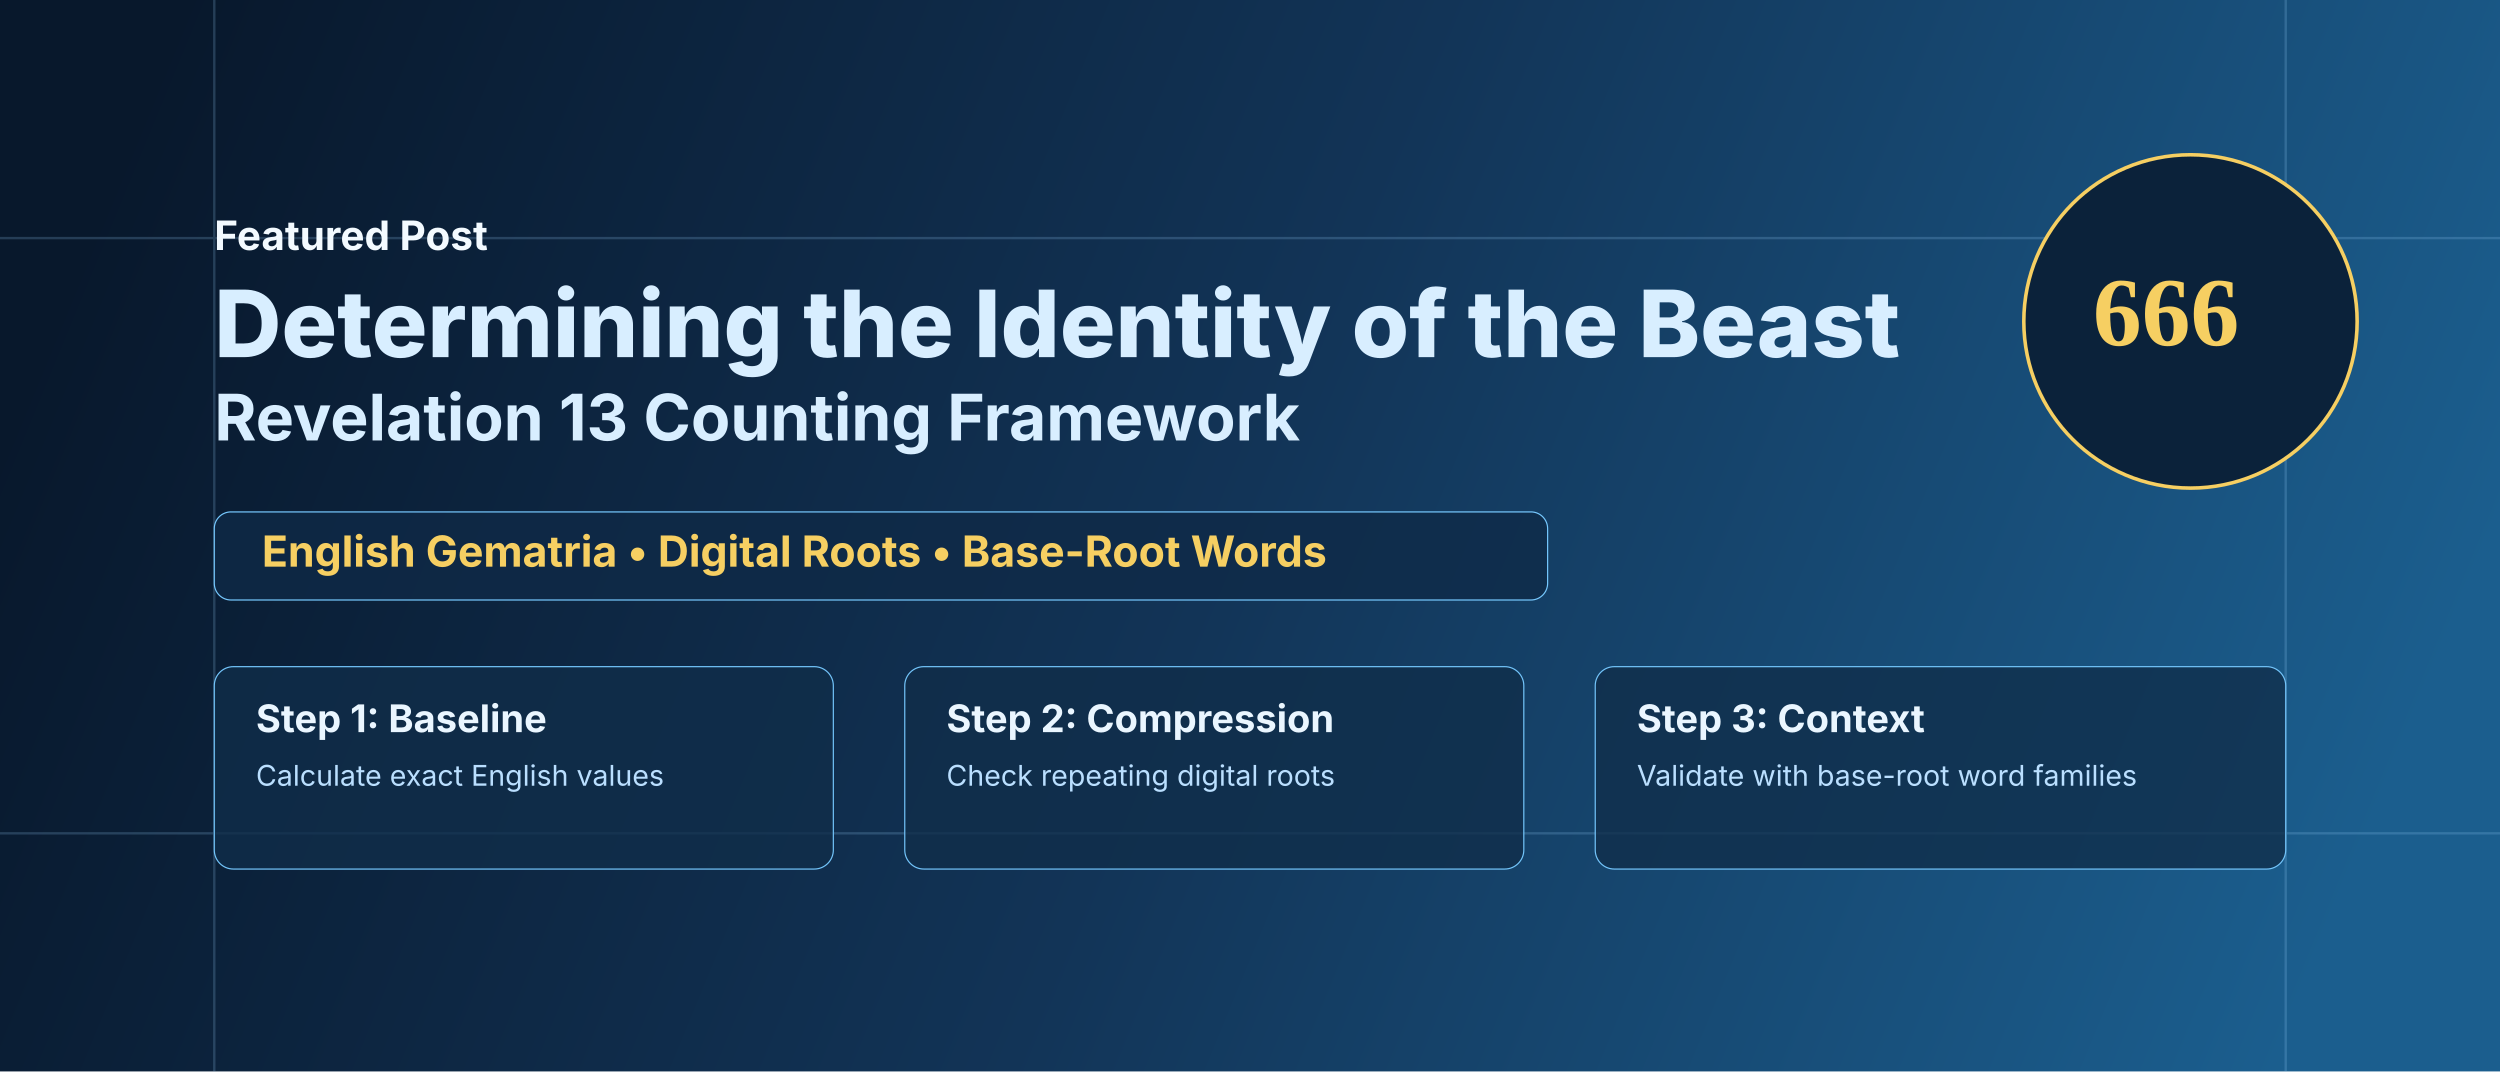
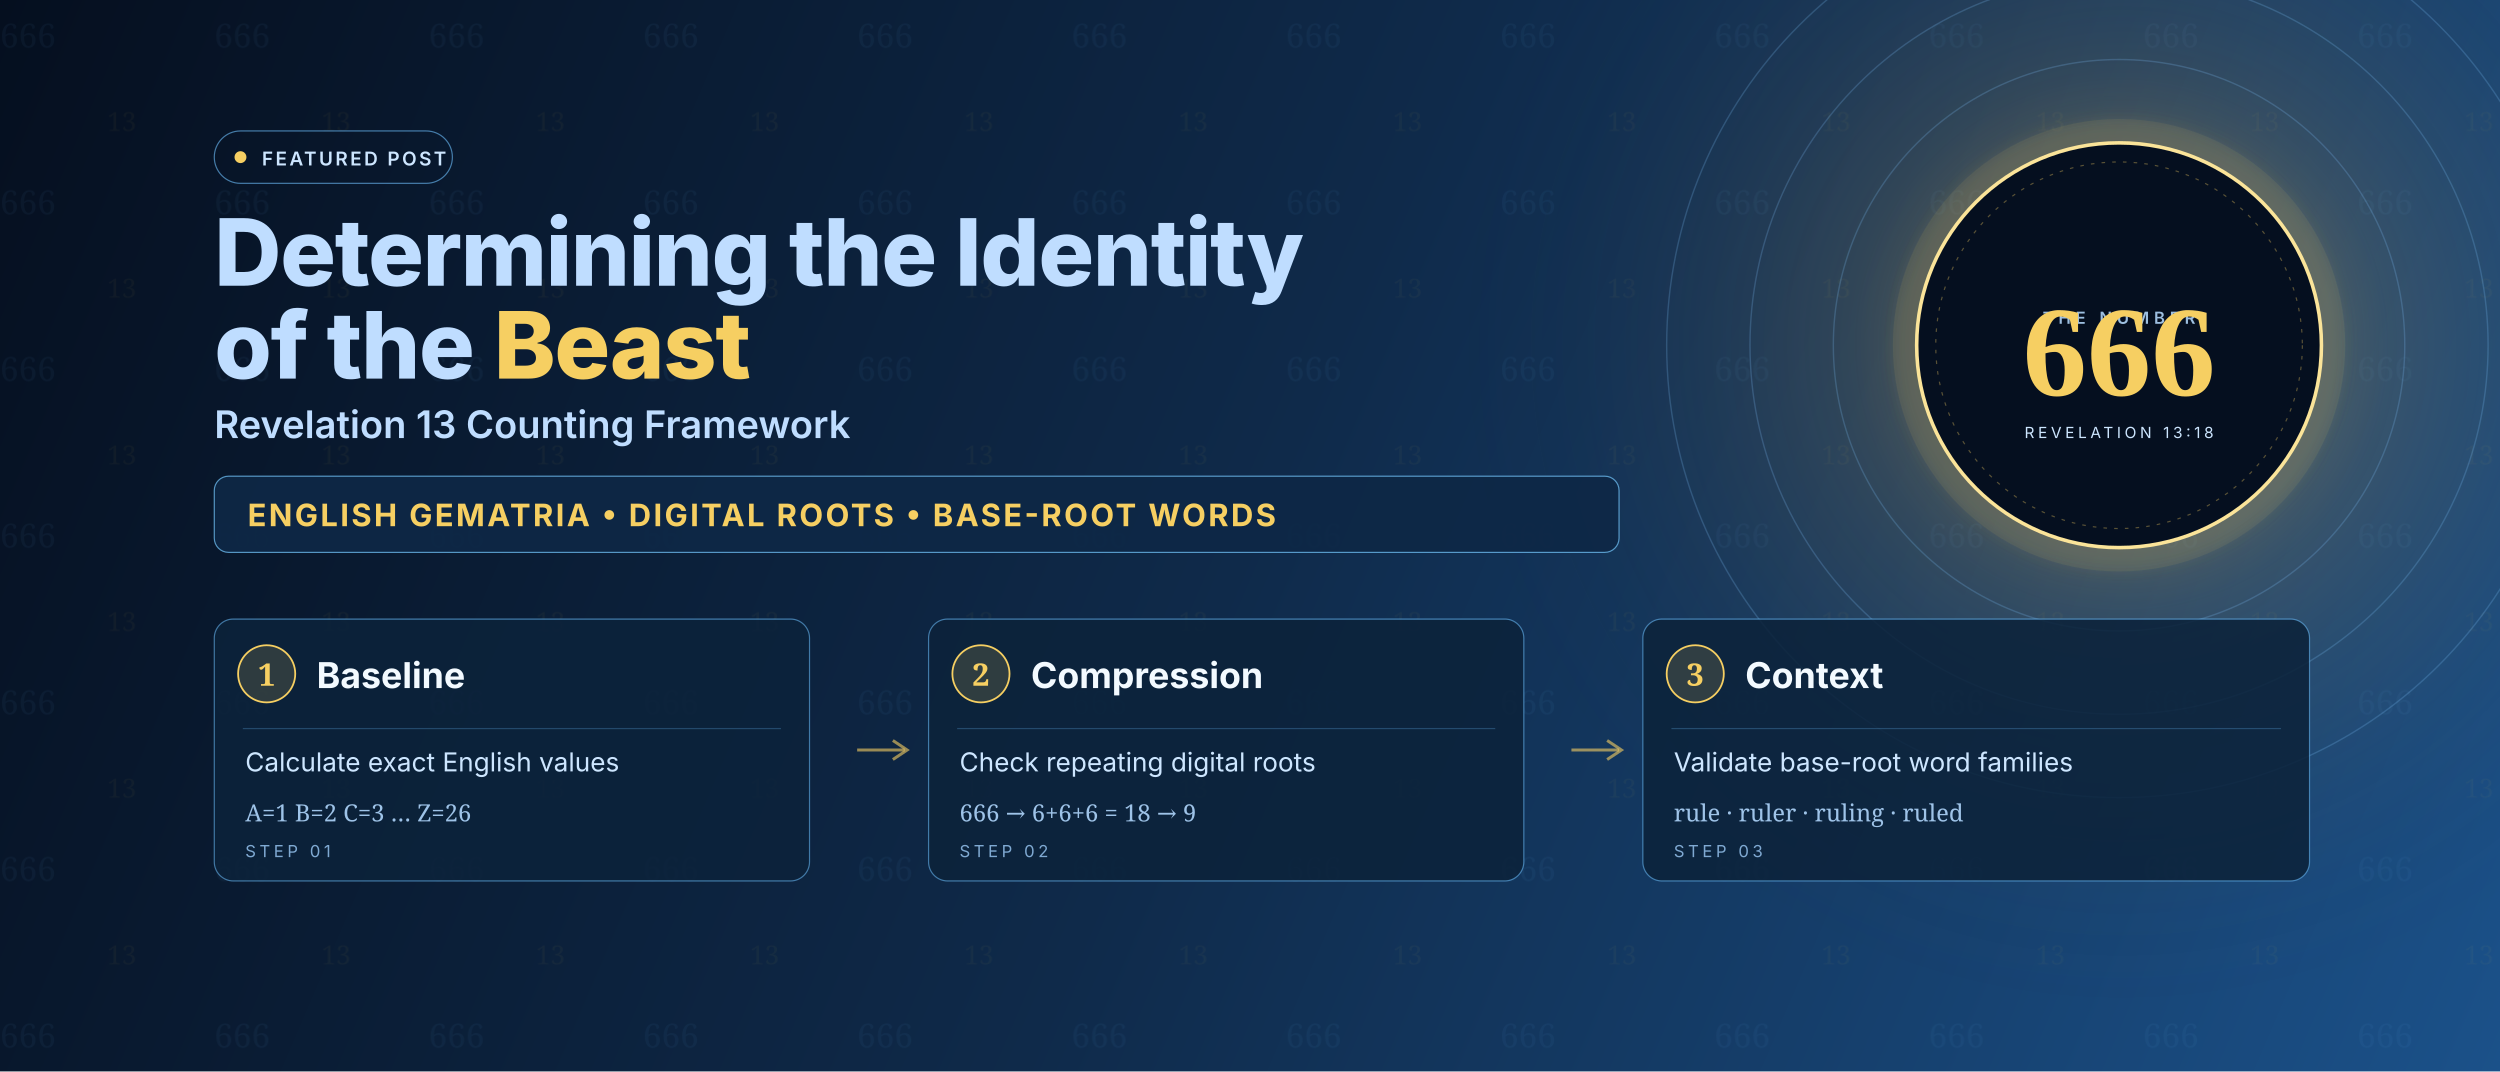
<svg xmlns="http://www.w3.org/2000/svg" width="2100" height="900" viewBox="0 0 2100 900" fill="none" role="img" aria-labelledby="title desc">
  <defs>
-     <linearGradient id="panel" x1="120" y1="80" x2="1940" y2="830" gradientUnits="userSpaceOnUse">
-       <stop stop-color="#08182C" />
-       <stop offset="0.5" stop-color="#123457" />
-       <stop offset="1" stop-color="#1B5E8E" />
+     <linearGradient id="bg" x1="0" y1="0" x2="2100" y2="900" gradientUnits="userSpaceOnUse">
+       <stop stop-color="#050F1F" />
+       <stop offset="0.5" stop-color="#0F2A4A" />
+       <stop offset="1" stop-color="#1B5189" />
    </linearGradient>
+     <radialGradient id="halo" cx="0" cy="0" r="1" gradientUnits="userSpaceOnUse" gradientTransform="translate(1780 290) scale(560)">
+       <stop stop-color="#F6CF62" stop-opacity="0.5" />
+       <stop offset="0.4" stop-color="#E0992A" stop-opacity="0.15" />
+       <stop offset="1" stop-color="#0A1B33" stop-opacity="0" />
+     </radialGradient>
+     <radialGradient id="medallionFill" cx="0" cy="0" r="1" gradientUnits="userSpaceOnUse" gradientTransform="translate(1780 290) scale(160)">
+       <stop stop-color="#1A3A60" />
+       <stop offset="0.7" stop-color="#0A1F38" />
+       <stop offset="1" stop-color="#050F1F" />
+     </radialGradient>
+     <linearGradient id="goldRim" x1="1640" y1="150" x2="1920" y2="430" gradientUnits="userSpaceOnUse">
+       <stop stop-color="#FBE499" />
+       <stop offset="0.5" stop-color="#F6CF62" />
+       <stop offset="1" stop-color="#B8841C" />
+     </linearGradient>
+     <linearGradient id="cardGrad" x1="0" y1="0" x2="0" y2="1" gradientUnits="userSpaceOnUse">
+       <stop stop-color="#15355A" stop-opacity="0.88" />
+       <stop offset="1" stop-color="#0B223A" stop-opacity="0.88" />
+     </linearGradient>
+     <linearGradient id="titleGrad" x1="0" y1="0" x2="0" y2="1" gradientUnits="userSpaceOnUse">
+       <stop stop-color="#FFFFFF" />
+       <stop offset="1" stop-color="#BFDDFF" />
+     </linearGradient>
+     <pattern id="numGrid" width="180" height="140" patternUnits="userSpaceOnUse">
+       <text x="0" y="40" fill="#6EC1FF" fill-opacity="0.05" font-family="Georgia, serif" font-size="28">666</text>
+       <text x="90" y="110" fill="#F6CF62" fill-opacity="0.04" font-family="Georgia, serif" font-size="22">13</text>
+     </pattern>
+     <filter id="softGlow" x="-50%" y="-50%" width="200%" height="200%">
+       <feGaussianBlur stdDeviation="6" result="blur" />
+       <feMerge>
+         <feMergeNode in="blur" />
+         <feMergeNode in="SourceGraphic" />
+       </feMerge>
+     </filter>
  </defs>
-   <rect width="2100" height="900" fill="url(#panel)" />
-   <g opacity="0.2" stroke="#9CD4FF" stroke-width="2">
-     <path d="M0 200H2100" />
-     <path d="M0 700H2100" />
-     <path d="M180 0V900" />
-     <path d="M1920 0V900" />
+   <rect width="2100" height="900" fill="url(#bg)" />
+   <rect width="2100" height="900" fill="url(#numGrid)" />
+   <rect width="2100" height="900" fill="url(#halo)" />
+   <g opacity="0.22" stroke="#7FC4FF" fill="none" stroke-width="1.2">
+     <circle cx="1780" cy="290" r="240" />
+     <circle cx="1780" cy="290" r="310" />
+     <circle cx="1780" cy="290" r="380" />
  </g>
-   <text x="180" y="210" fill="#F3FAFF" font-family="Inter, Arial, sans-serif" font-size="34" font-weight="700">Featured Post</text>
-   <text x="180" y="300" fill="#D8EEFF" font-family="Inter, Arial, sans-serif" font-size="78" font-weight="800">Determining the Identity of the Beast</text>
-   <text x="180" y="370" fill="#D8EEFF" font-family="Inter, Arial, sans-serif" font-size="54" font-weight="750">Revelation 13 Counting Framework</text>
-   <rect x="180" y="430" width="1120" height="74" rx="14" fill="#0F2947" fill-opacity="0.78" stroke="#76C9FF" />
-   <text x="220" y="476" fill="#F6CF62" font-family="Inter, Arial, sans-serif" font-size="36" font-weight="700">English Gematria • Digital Roots • Base-Root Words</text>
-   <g>
-     <rect x="180" y="560" width="520" height="170" rx="16" fill="#102D4A" fill-opacity="0.78" stroke="#73C5FB" />
-     <text x="215" y="615" fill="#EAF6FF" font-family="Inter, Arial, sans-serif" font-size="32" font-weight="700">Step 1: Baseline</text>
-     <text x="215" y="660" fill="#BADFFF" font-family="Inter, Arial, sans-serif" font-size="24">Calculate exact English values</text>
-     <rect x="760" y="560" width="520" height="170" rx="16" fill="#102D4A" fill-opacity="0.78" stroke="#73C5FB" />
-     <text x="795" y="615" fill="#EAF6FF" font-family="Inter, Arial, sans-serif" font-size="32" font-weight="700">Step 2: Compression</text>
-     <text x="795" y="660" fill="#BADFFF" font-family="Inter, Arial, sans-serif" font-size="24">Check repeating digital roots</text>
-     <rect x="1340" y="560" width="580" height="170" rx="16" fill="#102D4A" fill-opacity="0.78" stroke="#73C5FB" />
-     <text x="1375" y="615" fill="#EAF6FF" font-family="Inter, Arial, sans-serif" font-size="32" font-weight="700">Step 3: Context</text>
-     <text x="1375" y="660" fill="#BADFFF" font-family="Inter, Arial, sans-serif" font-size="24">Validate with base-root word families</text>
+   <g transform="translate(180,110)">
+     <rect width="200" height="44" rx="22" fill="none" stroke="#6EC1FF" stroke-opacity="0.6" />
+     <circle cx="22" cy="22" r="5" fill="#F6CF62" />
+     <text x="40" y="29" fill="#CDE6FF" font-family="Inter, Arial, sans-serif" font-size="16" font-weight="600" letter-spacing="2">FEATURED POST</text>
  </g>
-   <circle cx="1840" cy="270" r="140" fill="#0B223A" stroke="#F6CF62" stroke-width="3" />
-   <text x="1758" y="290" fill="#F6CF62" font-family="Georgia, Times New Roman, serif" font-size="82" font-weight="700">666</text>
+   <text x="180" y="240" fill="url(#titleGrad)" font-family="Inter, Arial, sans-serif" font-size="78" font-weight="800" letter-spacing="-1">Determining the Identity</text>
+   <text x="180" y="318" fill="url(#titleGrad)" font-family="Inter, Arial, sans-serif" font-size="78" font-weight="800" letter-spacing="-1">of the <tspan fill="#F6CF62">Beast</tspan>
+   </text>
+   <text x="180" y="368" fill="#BFDDFF" font-family="Inter, Arial, sans-serif" font-size="32" font-weight="600">Revelation 13 Counting Framework</text>
+   <g transform="translate(180,400)">
+     <rect width="1180" height="64" rx="12" fill="#0E2746" fill-opacity="0.92" stroke="#76C9FF" stroke-opacity="0.7" />
+     <text x="28" y="42" fill="#F6CF62" font-family="Inter, Arial, sans-serif" font-size="26" font-weight="700" letter-spacing="2">ENGLISH GEMATRIA  •  DIGITAL ROOTS  •  BASE-ROOT WORDS</text>
+   </g>
+   <g transform="translate(180,520)">
+     <g>
+       <rect width="500" height="220" rx="16" fill="url(#cardGrad)" stroke="#6EC1FF" stroke-opacity="0.55" />
+       <circle cx="44" cy="46" r="24" fill="#F6CF62" fill-opacity="0.15" stroke="#F6CF62" stroke-width="1.5" />
+       <text x="44" y="56" text-anchor="middle" fill="#F6CF62" font-family="Georgia, serif" font-size="26" font-weight="700">1</text>
+       <text x="86" y="58" fill="#F3FAFF" font-family="Inter, Arial, sans-serif" font-size="30" font-weight="700">Baseline</text>
+       <line x1="24" y1="92" x2="476" y2="92" stroke="#6EC1FF" stroke-opacity="0.25" />
+       <text x="26" y="128" fill="#CDE6FF" font-family="Inter, Arial, sans-serif" font-size="22">Calculate exact English values</text>
+       <text x="26" y="170" fill="#9EC3E8" font-family="Georgia, serif" font-size="20">A=1  B=2  C=3  …  Z=26</text>
+       <text x="26" y="200" fill="#7FA9D2" font-family="Inter, Arial, sans-serif" font-size="14" letter-spacing="3">STEP 01</text>
+     </g>
+     <g transform="translate(540,110)">
+       <path d="M0 0 L 40 0" stroke="#F6CF62" stroke-width="2.5" stroke-opacity="0.6" />
+       <path d="M30 -8 L 42 0 L 30 8" stroke="#F6CF62" stroke-width="2.5" stroke-opacity="0.6" fill="none" />
+     </g>
+     <g transform="translate(600,0)">
+       <rect width="500" height="220" rx="16" fill="url(#cardGrad)" stroke="#6EC1FF" stroke-opacity="0.55" />
+       <circle cx="44" cy="46" r="24" fill="#F6CF62" fill-opacity="0.15" stroke="#F6CF62" stroke-width="1.5" />
+       <text x="44" y="56" text-anchor="middle" fill="#F6CF62" font-family="Georgia, serif" font-size="26" font-weight="700">2</text>
+       <text x="86" y="58" fill="#F3FAFF" font-family="Inter, Arial, sans-serif" font-size="30" font-weight="700">Compression</text>
+       <line x1="24" y1="92" x2="476" y2="92" stroke="#6EC1FF" stroke-opacity="0.25" />
+       <text x="26" y="128" fill="#CDE6FF" font-family="Inter, Arial, sans-serif" font-size="22">Check repeating digital roots</text>
+       <text x="26" y="170" fill="#9EC3E8" font-family="Georgia, serif" font-size="20">666 → 6+6+6 = 18 → 9</text>
+       <text x="26" y="200" fill="#7FA9D2" font-family="Inter, Arial, sans-serif" font-size="14" letter-spacing="3">STEP 02</text>
+     </g>
+     <g transform="translate(1140,110)">
+       <path d="M0 0 L 40 0" stroke="#F6CF62" stroke-width="2.5" stroke-opacity="0.6" />
+       <path d="M30 -8 L 42 0 L 30 8" stroke="#F6CF62" stroke-width="2.5" stroke-opacity="0.6" fill="none" />
+     </g>
+     <g transform="translate(1200,0)">
+       <rect width="560" height="220" rx="16" fill="url(#cardGrad)" stroke="#6EC1FF" stroke-opacity="0.55" />
+       <circle cx="44" cy="46" r="24" fill="#F6CF62" fill-opacity="0.15" stroke="#F6CF62" stroke-width="1.5" />
+       <text x="44" y="56" text-anchor="middle" fill="#F6CF62" font-family="Georgia, serif" font-size="26" font-weight="700">3</text>
+       <text x="86" y="58" fill="#F3FAFF" font-family="Inter, Arial, sans-serif" font-size="30" font-weight="700">Context</text>
+       <line x1="24" y1="92" x2="536" y2="92" stroke="#6EC1FF" stroke-opacity="0.25" />
+       <text x="26" y="128" fill="#CDE6FF" font-family="Inter, Arial, sans-serif" font-size="22">Validate base-root word families</text>
+       <text x="26" y="170" fill="#9EC3E8" font-family="Georgia, serif" font-size="20">rule · ruler · ruling · ruled</text>
+       <text x="26" y="200" fill="#7FA9D2" font-family="Inter, Arial, sans-serif" font-size="14" letter-spacing="3">STEP 03</text>
+     </g>
+   </g>
+   <g transform="translate(1780,290)">
+     <g filter="url(#softGlow)">
+       <circle r="190" fill="#F6CF62" fill-opacity="0.08" />
+     </g>
+     <circle r="170" fill="url(#medallionFill)" stroke="url(#goldRim)" stroke-width="3" />
+     <circle r="154" fill="none" stroke="#F6CF62" stroke-opacity="0.35" stroke-width="1" stroke-dasharray="3 6" />
+     <text text-anchor="middle" y="-18" fill="#9DBFE0" font-family="Inter, Arial, sans-serif" font-size="14" font-weight="600" letter-spacing="4">THE NUMBER</text>
+     <text text-anchor="middle" y="42" fill="#F6CF62" font-family="Georgia, Times New Roman, serif" font-size="108" font-weight="700">666</text>
+     <text text-anchor="middle" y="78" fill="#CDE6FF" font-family="Inter, Arial, sans-serif" font-size="13" letter-spacing="3">REVELATION 13:18</text>
+   </g>
</svg>
